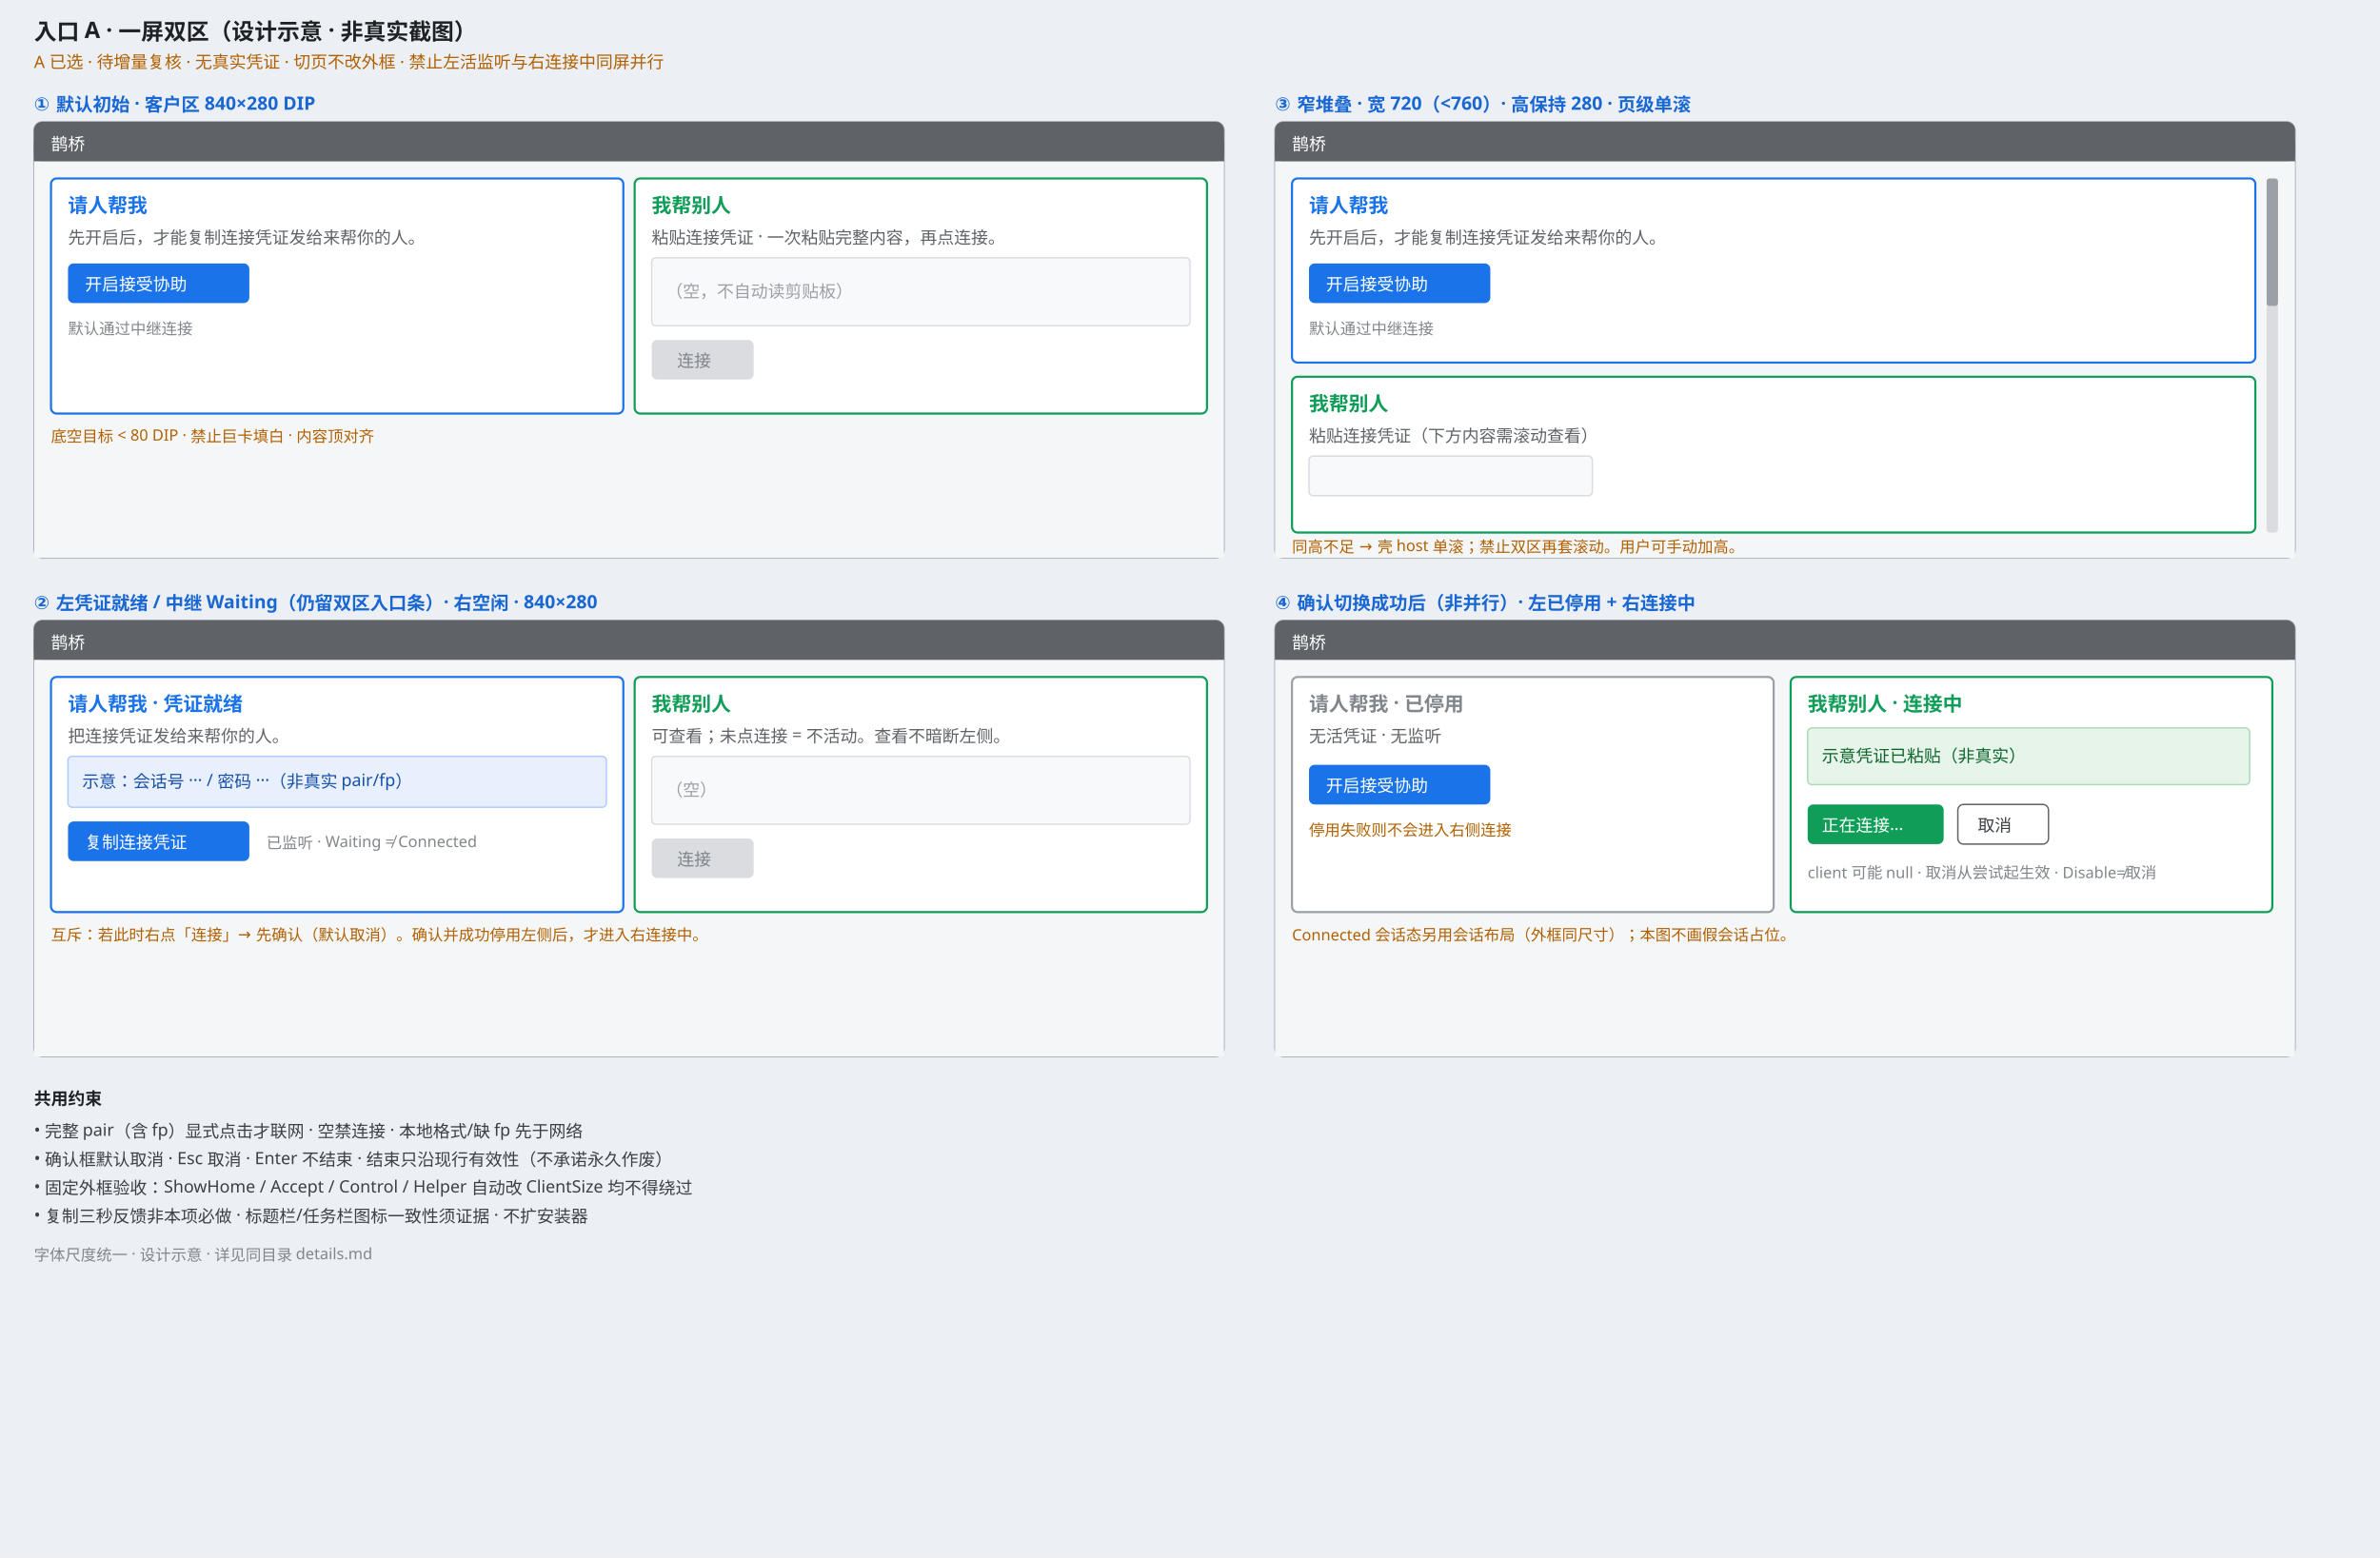
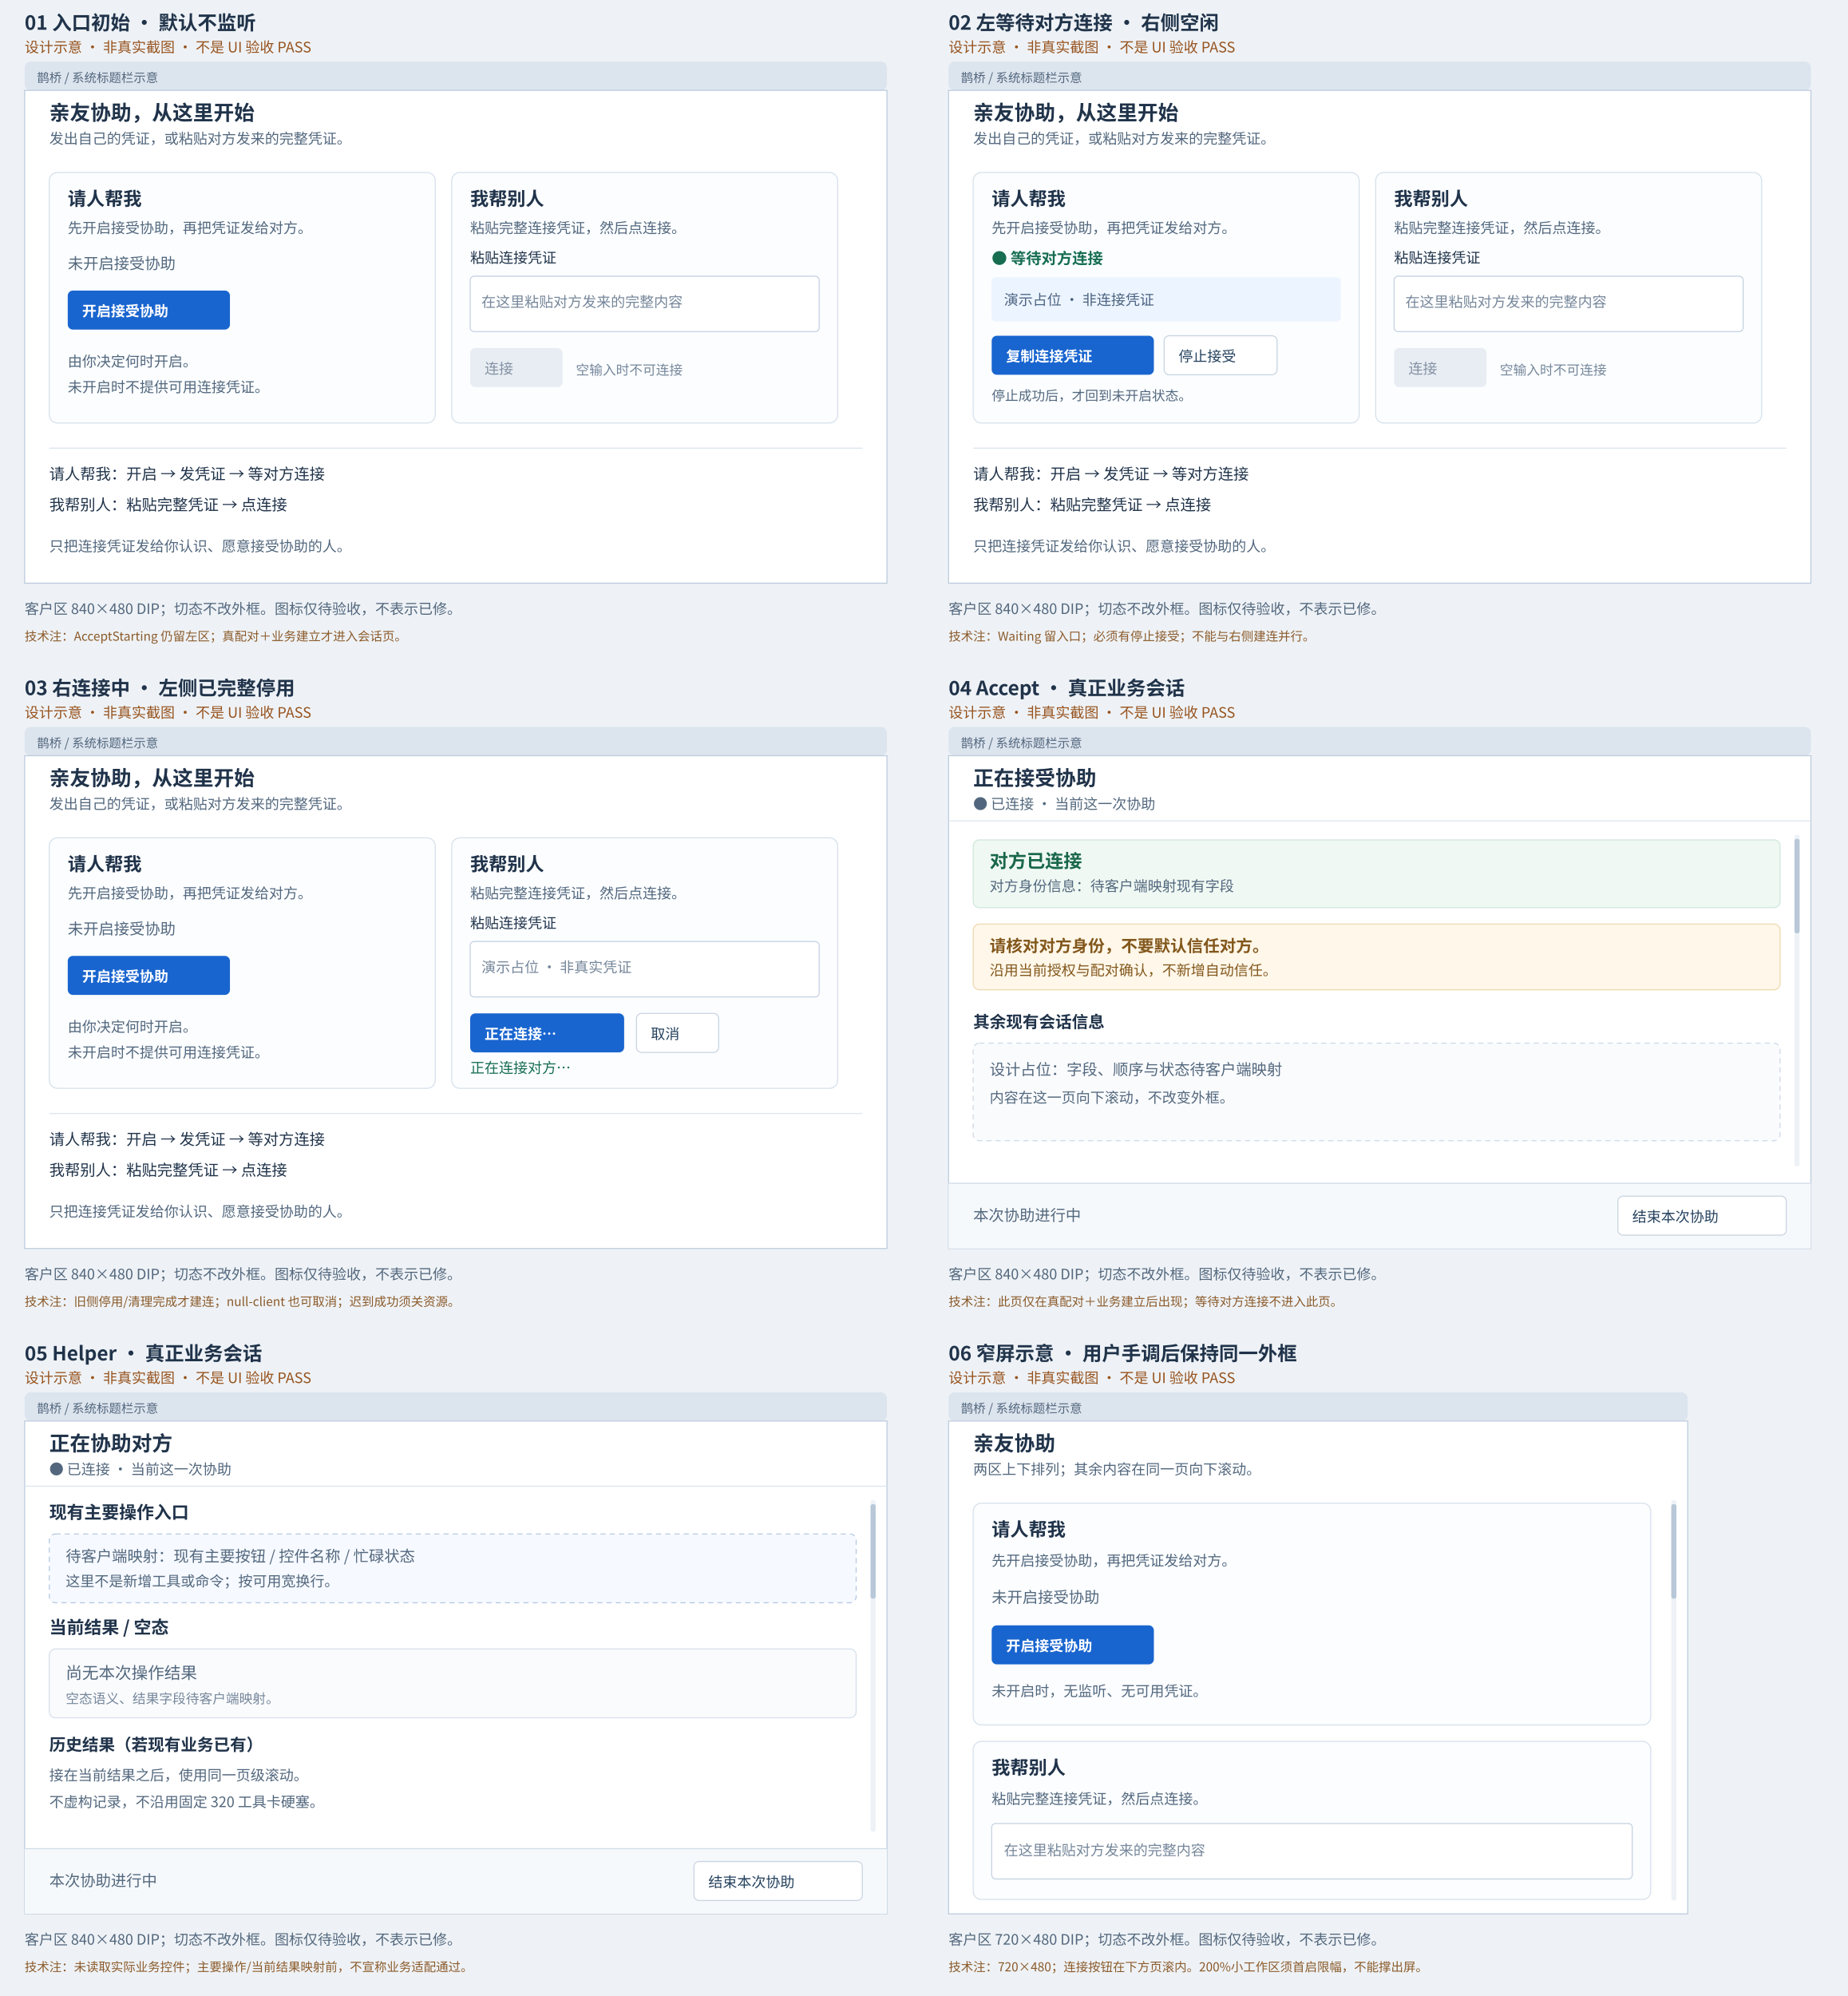
- <svg xmlns="http://www.w3.org/2000/svg" width="1680" height="1100" viewBox="0 0 1680 1100">
-   <rect width="100%" height="100%" fill="#ECEFF3" />
-   <text x="24" y="28" font-size="16" font-weight="700" fill="#202124" font-family="Segoe UI, Microsoft YaHei, sans-serif">入口 A · 一屏双区（设计示意 · 非真实截图）</text>
-   <text x="24" y="48" font-size="12" fill="#B06000" font-family="Segoe UI, Microsoft YaHei, sans-serif">A 已选 · 待增量复核 · 无真实凭证 · 切页不改外框 · 禁止左活监听与右连接中同屏并行</text>
-   <text x="24" y="78" font-size="13" font-weight="700" fill="#1967D2" font-family="Segoe UI, Microsoft YaHei, sans-serif">① 默认初始 · 客户区 840×280 DIP</text>
-   <rect x="24" y="86" width="840" height="308" rx="6" fill="#D3D7DE" stroke="#9AA0A6" />
-   <rect x="24" y="86" width="840" height="28" rx="6" fill="#5F6368" />
-   <rect x="24" y="100" width="840" height="14" fill="#5F6368" />
-   <text x="36" y="106" font-size="12" fill="#fff" font-family="Segoe UI, Microsoft YaHei, sans-serif">鹊桥</text>
-   <rect x="24" y="114" width="840" height="280" fill="#F5F6F8" />
-   <rect x="36" y="126" width="404" height="166" rx="4" fill="#fff" stroke="#1A73E8" stroke-width="1.5" />
-   <text x="48" y="150" font-size="14" font-weight="700" fill="#1A73E8" font-family="Segoe UI, Microsoft YaHei, sans-serif">请人帮我</text>
-   <text x="48" y="172" font-size="12" fill="#5F6368" font-family="Segoe UI, Microsoft YaHei, sans-serif">先开启后，才能复制连接凭证发给来帮你的人。</text>
-   <rect x="48" y="186" width="128" height="28" rx="4" fill="#1A73E8" />
-   <text x="60" y="205" font-size="12" fill="#fff" font-family="Segoe UI, Microsoft YaHei, sans-serif">开启接受协助</text>
-   <text x="48" y="236" font-size="11" fill="#80868B" font-family="Segoe UI, Microsoft YaHei, sans-serif">默认通过中继连接</text>
-   <rect x="448" y="126" width="404" height="166" rx="4" fill="#fff" stroke="#0F9D58" stroke-width="1.5" />
-   <text x="460" y="150" font-size="14" font-weight="700" fill="#0F9D58" font-family="Segoe UI, Microsoft YaHei, sans-serif">我帮别人</text>
-   <text x="460" y="172" font-size="12" fill="#5F6368" font-family="Segoe UI, Microsoft YaHei, sans-serif">粘贴连接凭证 · 一次粘贴完整内容，再点连接。</text>
-   <rect x="460" y="182" width="380" height="48" rx="3" fill="#F8F9FA" stroke="#DADCE0" />
-   <text x="470" y="210" font-size="12" fill="#9AA0A6" font-family="Segoe UI, Microsoft YaHei, sans-serif">（空，不自动读剪贴板）</text>
-   <rect x="460" y="240" width="72" height="28" rx="4" fill="#DADCE0" />
-   <text x="478" y="259" font-size="12" fill="#80868B" font-family="Segoe UI, Microsoft YaHei, sans-serif">连接</text>
-   <text x="36" y="312" font-size="11" fill="#B06000" font-family="Segoe UI, Microsoft YaHei, sans-serif">底空目标 &lt; 80 DIP · 禁止巨卡填白 · 内容顶对齐</text>
-   <text x="24" y="430" font-size="13" font-weight="700" fill="#1967D2" font-family="Segoe UI, Microsoft YaHei, sans-serif">② 左凭证就绪 / 中继 Waiting（仍留双区入口条）· 右空闲 · 840×280</text>
-   <rect x="24" y="438" width="840" height="308" rx="6" fill="#D3D7DE" stroke="#9AA0A6" />
-   <rect x="24" y="438" width="840" height="28" rx="6" fill="#5F6368" />
-   <rect x="24" y="452" width="840" height="14" fill="#5F6368" />
-   <text x="36" y="458" font-size="12" fill="#fff" font-family="Segoe UI, Microsoft YaHei, sans-serif">鹊桥</text>
-   <rect x="24" y="466" width="840" height="280" fill="#F5F6F8" />
-   <rect x="36" y="478" width="404" height="166" rx="4" fill="#fff" stroke="#1A73E8" stroke-width="1.5" />
-   <text x="48" y="502" font-size="14" font-weight="700" fill="#1A73E8" font-family="Segoe UI, Microsoft YaHei, sans-serif">请人帮我 · 凭证就绪</text>
-   <text x="48" y="524" font-size="12" fill="#5F6368" font-family="Segoe UI, Microsoft YaHei, sans-serif">把连接凭证发给来帮你的人。</text>
-   <rect x="48" y="534" width="380" height="36" rx="3" fill="#E8F0FE" stroke="#AECBFA" />
-   <text x="58" y="556" font-size="12" fill="#174EA6" font-family="Segoe UI, Microsoft YaHei, sans-serif">示意：会话号 ··· / 密码 ···（非真实 pair/fp）</text>
-   <rect x="48" y="580" width="128" height="28" rx="4" fill="#1A73E8" />
-   <text x="60" y="599" font-size="12" fill="#fff" font-family="Segoe UI, Microsoft YaHei, sans-serif">复制连接凭证</text>
-   <text x="188" y="599" font-size="11" fill="#80868B" font-family="Segoe UI, Microsoft YaHei, sans-serif">已监听 · Waiting ≠ Connected</text>
-   <rect x="448" y="478" width="404" height="166" rx="4" fill="#fff" stroke="#0F9D58" stroke-width="1.5" />
-   <text x="460" y="502" font-size="14" font-weight="700" fill="#0F9D58" font-family="Segoe UI, Microsoft YaHei, sans-serif">我帮别人</text>
-   <text x="460" y="524" font-size="12" fill="#5F6368" font-family="Segoe UI, Microsoft YaHei, sans-serif">可查看；未点连接 = 不活动。查看不暗断左侧。</text>
-   <rect x="460" y="534" width="380" height="48" rx="3" fill="#F8F9FA" stroke="#DADCE0" />
-   <text x="470" y="562" font-size="12" fill="#9AA0A6" font-family="Segoe UI, Microsoft YaHei, sans-serif">（空）</text>
-   <rect x="460" y="592" width="72" height="28" rx="4" fill="#DADCE0" />
-   <text x="478" y="611" font-size="12" fill="#80868B" font-family="Segoe UI, Microsoft YaHei, sans-serif">连接</text>
-   <text x="36" y="664" font-size="11" fill="#B06000" font-family="Segoe UI, Microsoft YaHei, sans-serif">互斥：若此时右点「连接」→ 先确认（默认取消）。确认并成功停用左侧后，才进入右连接中。</text>
-   <text x="900" y="78" font-size="13" font-weight="700" fill="#1967D2" font-family="Segoe UI, Microsoft YaHei, sans-serif">③ 窄堆叠 · 宽 720（&lt;760）· 高保持 280 · 页级单滚</text>
-   <rect x="900" y="86" width="720" height="308" rx="6" fill="#D3D7DE" stroke="#9AA0A6" />
-   <rect x="900" y="86" width="720" height="28" rx="6" fill="#5F6368" />
-   <rect x="900" y="100" width="720" height="14" fill="#5F6368" />
-   <text x="912" y="106" font-size="12" fill="#fff" font-family="Segoe UI, Microsoft YaHei, sans-serif">鹊桥</text>
-   <rect x="900" y="114" width="720" height="280" fill="#F5F6F8" />
-   <rect x="912" y="126" width="680" height="130" rx="4" fill="#fff" stroke="#1A73E8" stroke-width="1.5" />
-   <text x="924" y="150" font-size="14" font-weight="700" fill="#1A73E8" font-family="Segoe UI, Microsoft YaHei, sans-serif">请人帮我</text>
-   <text x="924" y="172" font-size="12" fill="#5F6368" font-family="Segoe UI, Microsoft YaHei, sans-serif">先开启后，才能复制连接凭证发给来帮你的人。</text>
-   <rect x="924" y="186" width="128" height="28" rx="4" fill="#1A73E8" />
-   <text x="936" y="205" font-size="12" fill="#fff" font-family="Segoe UI, Microsoft YaHei, sans-serif">开启接受协助</text>
-   <text x="924" y="236" font-size="11" fill="#80868B" font-family="Segoe UI, Microsoft YaHei, sans-serif">默认通过中继连接</text>
-   <rect x="912" y="266" width="680" height="110" rx="4" fill="#fff" stroke="#0F9D58" stroke-width="1.5" />
-   <text x="924" y="290" font-size="14" font-weight="700" fill="#0F9D58" font-family="Segoe UI, Microsoft YaHei, sans-serif">我帮别人</text>
-   <text x="924" y="312" font-size="12" fill="#5F6368" font-family="Segoe UI, Microsoft YaHei, sans-serif">粘贴连接凭证（下方内容需滚动查看）</text>
-   <rect x="924" y="322" width="200" height="28" rx="3" fill="#F8F9FA" stroke="#DADCE0" />
-   <rect x="1600" y="126" width="8" height="250" rx="2" fill="#DADCE0" />
-   <rect x="1600" y="126" width="8" height="90" rx="2" fill="#9AA0A6" />
-   <text x="912" y="390" font-size="11" fill="#B06000" font-family="Segoe UI, Microsoft YaHei, sans-serif">同高不足 → 壳 host 单滚；禁止双区再套滚动。用户可手动加高。</text>
-   <text x="900" y="430" font-size="13" font-weight="700" fill="#1967D2" font-family="Segoe UI, Microsoft YaHei, sans-serif">④ 确认切换成功后（非并行）· 左已停用 + 右连接中</text>
-   <rect x="900" y="438" width="720" height="308" rx="6" fill="#D3D7DE" stroke="#9AA0A6" />
-   <rect x="900" y="438" width="720" height="28" rx="6" fill="#5F6368" />
-   <rect x="900" y="452" width="720" height="14" fill="#5F6368" />
-   <text x="912" y="458" font-size="12" fill="#fff" font-family="Segoe UI, Microsoft YaHei, sans-serif">鹊桥</text>
-   <rect x="900" y="466" width="720" height="280" fill="#F5F6F8" />
-   <rect x="912" y="478" width="340" height="166" rx="4" fill="#fff" stroke="#9AA0A6" stroke-width="1.5" />
-   <text x="924" y="502" font-size="14" font-weight="700" fill="#80868B" font-family="Segoe UI, Microsoft YaHei, sans-serif">请人帮我 · 已停用</text>
-   <text x="924" y="524" font-size="12" fill="#5F6368" font-family="Segoe UI, Microsoft YaHei, sans-serif">无活凭证 · 无监听</text>
-   <rect x="924" y="540" width="128" height="28" rx="4" fill="#1A73E8" />
-   <text x="936" y="559" font-size="12" fill="#fff" font-family="Segoe UI, Microsoft YaHei, sans-serif">开启接受协助</text>
-   <text x="924" y="590" font-size="11" fill="#B06000" font-family="Segoe UI, Microsoft YaHei, sans-serif">停用失败则不会进入右侧连接</text>
-   <rect x="1264" y="478" width="340" height="166" rx="4" fill="#fff" stroke="#0F9D58" stroke-width="1.5" />
-   <text x="1276" y="502" font-size="14" font-weight="700" fill="#0F9D58" font-family="Segoe UI, Microsoft YaHei, sans-serif">我帮别人 · 连接中</text>
-   <rect x="1276" y="514" width="312" height="40" rx="3" fill="#E6F4EA" stroke="#A8DAB5" />
-   <text x="1286" y="538" font-size="12" fill="#0D652D" font-family="Segoe UI, Microsoft YaHei, sans-serif">示意凭证已粘贴（非真实）</text>
-   <rect x="1276" y="568" width="96" height="28" rx="4" fill="#0F9D58" />
-   <text x="1286" y="587" font-size="12" fill="#fff" font-family="Segoe UI, Microsoft YaHei, sans-serif">正在连接…</text>
-   <rect x="1382" y="568" width="64" height="28" rx="4" fill="#fff" stroke="#5F6368" />
-   <text x="1396" y="587" font-size="12" fill="#3C4043" font-family="Segoe UI, Microsoft YaHei, sans-serif">取消</text>
-   <text x="1276" y="620" font-size="11" fill="#80868B" font-family="Segoe UI, Microsoft YaHei, sans-serif">client 可能 null · 取消从尝试起生效 · Disable≠取消</text>
-   <text x="912" y="664" font-size="11" fill="#B06000" font-family="Segoe UI, Microsoft YaHei, sans-serif">Connected 会话态另用会话布局（外框同尺寸）；本图不画假会话占位。</text>
-   <text x="24" y="780" font-size="12" font-weight="700" fill="#202124" font-family="Segoe UI, Microsoft YaHei, sans-serif">共用约束</text>
-   <text x="24" y="802" font-size="12" fill="#3C4043" font-family="Segoe UI, Microsoft YaHei, sans-serif">• 完整 pair（含 fp）显式点击才联网 · 空禁连接 · 本地格式/缺 fp 先于网络</text>
-   <text x="24" y="822" font-size="12" fill="#3C4043" font-family="Segoe UI, Microsoft YaHei, sans-serif">• 确认框默认取消 · Esc 取消 · Enter 不结束 · 结束只沿现行有效性（不承诺永久作废）</text>
-   <text x="24" y="842" font-size="12" fill="#3C4043" font-family="Segoe UI, Microsoft YaHei, sans-serif">• 固定外框验收：ShowHome / Accept / Control / Helper 自动改 ClientSize 均不得绕过</text>
-   <text x="24" y="862" font-size="12" fill="#3C4043" font-family="Segoe UI, Microsoft YaHei, sans-serif">• 复制三秒反馈非本项必做 · 标题栏/任务栏图标一致性须证据 · 不扩安装器</text>
-   <text x="24" y="890" font-size="11" fill="#80868B" font-family="Segoe UI, Microsoft YaHei, sans-serif">字体尺度统一 · 设计示意 · 详见同目录 details.md</text>
+ <svg xmlns="http://www.w3.org/2000/svg" width="1800" height="1944" viewBox="0 0 1800 1944">
+   <rect width="1800" height="1944" fill="#eef2f6" />
+   <g transform="translate(0,0)">
+     <rect x="0" y="0" width="888" height="640" rx="0" fill="#eef2f6" />
+     <text x="24" y="29" font-family="Noto Sans CJK SC, sans-serif" font-size="19" fill="#20334a" font-weight="700">01 入口初始 · 默认不监听</text>
+     <text x="24" y="51" font-family="Noto Sans CJK SC, sans-serif" font-size="14" fill="#97531e">设计示意 · 非真实截图 · 不是 UI 验收 PASS</text>
+     <rect x="24" y="60" width="840" height="28" rx="6" fill="#dce4ee" />
+     <text x="36" y="80" font-family="Noto Sans CJK SC, sans-serif" font-size="12" fill="#53677d">鹊桥  /  系统标题栏示意</text>
+     <rect x="24" y="88" width="840" height="480" rx="0" fill="#ffffff" stroke="#bccbdc" stroke-width="1" />
+     <text x="24" y="598" font-family="Noto Sans CJK SC, sans-serif" font-size="14" fill="#53677d">客户区 840×480 DIP；切态不改外框。图标仅待验收，不表示已修。</text>
+     <text x="48" y="117" font-family="Noto Sans CJK SC, sans-serif" font-size="20" fill="#20334a" font-weight="700">亲友协助，从这里开始</text>
+     <text x="48" y="140" font-family="Noto Sans CJK SC, sans-serif" font-size="14" fill="#52677d">发出自己的凭证，或粘贴对方发来的完整凭证。</text>
+     <rect x="48" y="168" width="376" height="244" rx="8" fill="#fbfdff" stroke="#d6e0eb" stroke-width="1" />
+     <text x="66" y="200" font-family="Noto Sans CJK SC, sans-serif" font-size="18" fill="#20334a" font-weight="700">请人帮我</text>
+     <text x="66" y="227" font-family="Noto Sans CJK SC, sans-serif" font-size="14" fill="#52677d">先开启接受协助，再把凭证发给对方。</text>
+     <rect x="440" y="168" width="376" height="244" rx="8" fill="#fbfdff" stroke="#d6e0eb" stroke-width="1" />
+     <text x="458" y="200" font-family="Noto Sans CJK SC, sans-serif" font-size="18" fill="#20334a" font-weight="700">我帮别人</text>
+     <text x="458" y="227" font-family="Noto Sans CJK SC, sans-serif" font-size="14" fill="#52677d">粘贴完整连接凭证，然后点连接。</text>
+     <text x="66" y="262" font-family="Noto Sans CJK SC, sans-serif" font-size="15" fill="#52677d">未开启接受协助</text>
+     <rect x="66" y="283" width="158" height="38" rx="5" fill="#1965cf" />
+     <text x="80" y="308" font-family="Noto Sans CJK SC, sans-serif" font-size="14" fill="#ffffff" font-weight="700">开启接受协助</text>
+     <text x="66" y="357" font-family="Noto Sans CJK SC, sans-serif" font-size="14" fill="#52677d">由你决定何时开启。</text>
+     <text x="66" y="382" font-family="Noto Sans CJK SC, sans-serif" font-size="14" fill="#52677d">未开启时不提供可用连接凭证。</text>
+     <text x="458" y="256" font-family="Noto Sans CJK SC, sans-serif" font-size="14" fill="#20334a">粘贴连接凭证</text>
+     <rect x="458" y="269" width="340" height="54" rx="4" fill="#ffffff" stroke="#c5d2e1" stroke-width="1" />
+     <text x="469" y="299" font-family="Noto Sans CJK SC, sans-serif" font-size="14" fill="#75869a">在这里粘贴对方发来的完整内容</text>
+     <rect x="458" y="339" width="90" height="38" rx="5" fill="#e8edf3" />
+     <text x="472" y="364" font-family="Noto Sans CJK SC, sans-serif" font-size="14" fill="#8391a3">连接</text>
+     <text x="561" y="365" font-family="Noto Sans CJK SC, sans-serif" font-size="13" fill="#75869a">空输入时不可连接</text>
+     <rect x="48" y="436" width="792" height="1" rx="0" fill="#dce5ef" />
+     <text x="48" y="467" font-family="Noto Sans CJK SC, sans-serif" font-size="15" fill="#20334a">请人帮我：开启 → 发凭证 → 等对方连接</text>
+     <text x="48" y="497" font-family="Noto Sans CJK SC, sans-serif" font-size="15" fill="#20334a">我帮别人：粘贴完整凭证 → 点连接</text>
+     <text x="48" y="537" font-family="Noto Sans CJK SC, sans-serif" font-size="14" fill="#52677d">只把连接凭证发给你认识、愿意接受协助的人。</text>
+     <text x="24" y="624" font-family="Noto Sans CJK SC, sans-serif" font-size="12" fill="#8b5a2a">技术注：AcceptStarting 仍留左区；真配对＋业务建立才进入会话页。</text>
+   </g>
+   <g transform="translate(900,0)">
+     <rect x="0" y="0" width="888" height="640" rx="0" fill="#eef2f6" />
+     <text x="24" y="29" font-family="Noto Sans CJK SC, sans-serif" font-size="19" fill="#20334a" font-weight="700">02 左等待对方连接 · 右侧空闲</text>
+     <text x="24" y="51" font-family="Noto Sans CJK SC, sans-serif" font-size="14" fill="#97531e">设计示意 · 非真实截图 · 不是 UI 验收 PASS</text>
+     <rect x="24" y="60" width="840" height="28" rx="6" fill="#dce4ee" />
+     <text x="36" y="80" font-family="Noto Sans CJK SC, sans-serif" font-size="12" fill="#53677d">鹊桥  /  系统标题栏示意</text>
+     <rect x="24" y="88" width="840" height="480" rx="0" fill="#ffffff" stroke="#bccbdc" stroke-width="1" />
+     <text x="24" y="598" font-family="Noto Sans CJK SC, sans-serif" font-size="14" fill="#53677d">客户区 840×480 DIP；切态不改外框。图标仅待验收，不表示已修。</text>
+     <text x="48" y="117" font-family="Noto Sans CJK SC, sans-serif" font-size="20" fill="#20334a" font-weight="700">亲友协助，从这里开始</text>
+     <text x="48" y="140" font-family="Noto Sans CJK SC, sans-serif" font-size="14" fill="#52677d">发出自己的凭证，或粘贴对方发来的完整凭证。</text>
+     <rect x="48" y="168" width="376" height="244" rx="8" fill="#fbfdff" stroke="#d6e0eb" stroke-width="1" />
+     <text x="66" y="200" font-family="Noto Sans CJK SC, sans-serif" font-size="18" fill="#20334a" font-weight="700">请人帮我</text>
+     <text x="66" y="227" font-family="Noto Sans CJK SC, sans-serif" font-size="14" fill="#52677d">先开启接受协助，再把凭证发给对方。</text>
+     <rect x="440" y="168" width="376" height="244" rx="8" fill="#fbfdff" stroke="#d6e0eb" stroke-width="1" />
+     <text x="458" y="200" font-family="Noto Sans CJK SC, sans-serif" font-size="18" fill="#20334a" font-weight="700">我帮别人</text>
+     <text x="458" y="227" font-family="Noto Sans CJK SC, sans-serif" font-size="14" fill="#52677d">粘贴完整连接凭证，然后点连接。</text>
+     <text x="66" y="257" font-family="Noto Sans CJK SC, sans-serif" font-size="15" fill="#166d50" font-weight="700">● 等待对方连接</text>
+     <rect x="66" y="270" width="340" height="43" rx="4" fill="#ecf4ff" />
+     <text x="78" y="297" font-family="Noto Sans CJK SC, sans-serif" font-size="14" fill="#4c6380">演示占位 · 非连接凭证</text>
+     <rect x="66" y="327" width="158" height="38" rx="5" fill="#1965cf" />
+     <text x="80" y="352" font-family="Noto Sans CJK SC, sans-serif" font-size="14" fill="#ffffff" font-weight="700">复制连接凭证</text>
+     <rect x="234" y="327" width="110" height="38" rx="5" fill="#ffffff" stroke="#c9d4e1" stroke-width="1" />
+     <text x="248" y="352" font-family="Noto Sans CJK SC, sans-serif" font-size="14" fill="#25415e">停止接受</text>
+     <text x="66" y="390" font-family="Noto Sans CJK SC, sans-serif" font-size="13" fill="#52677d">停止成功后，才回到未开启状态。</text>
+     <text x="458" y="256" font-family="Noto Sans CJK SC, sans-serif" font-size="14" fill="#20334a">粘贴连接凭证</text>
+     <rect x="458" y="269" width="340" height="54" rx="4" fill="#ffffff" stroke="#c5d2e1" stroke-width="1" />
+     <text x="469" y="299" font-family="Noto Sans CJK SC, sans-serif" font-size="14" fill="#75869a">在这里粘贴对方发来的完整内容</text>
+     <rect x="458" y="339" width="90" height="38" rx="5" fill="#e8edf3" />
+     <text x="472" y="364" font-family="Noto Sans CJK SC, sans-serif" font-size="14" fill="#8391a3">连接</text>
+     <text x="561" y="365" font-family="Noto Sans CJK SC, sans-serif" font-size="13" fill="#75869a">空输入时不可连接</text>
+     <rect x="48" y="436" width="792" height="1" rx="0" fill="#dce5ef" />
+     <text x="48" y="467" font-family="Noto Sans CJK SC, sans-serif" font-size="15" fill="#20334a">请人帮我：开启 → 发凭证 → 等对方连接</text>
+     <text x="48" y="497" font-family="Noto Sans CJK SC, sans-serif" font-size="15" fill="#20334a">我帮别人：粘贴完整凭证 → 点连接</text>
+     <text x="48" y="537" font-family="Noto Sans CJK SC, sans-serif" font-size="14" fill="#52677d">只把连接凭证发给你认识、愿意接受协助的人。</text>
+     <text x="24" y="624" font-family="Noto Sans CJK SC, sans-serif" font-size="12" fill="#8b5a2a">技术注：Waiting 留入口；必须有停止接受；不能与右侧建连并行。</text>
+   </g>
+   <g transform="translate(0,648)">
+     <rect x="0" y="0" width="888" height="640" rx="0" fill="#eef2f6" />
+     <text x="24" y="29" font-family="Noto Sans CJK SC, sans-serif" font-size="19" fill="#20334a" font-weight="700">03 右连接中 · 左侧已完整停用</text>
+     <text x="24" y="51" font-family="Noto Sans CJK SC, sans-serif" font-size="14" fill="#97531e">设计示意 · 非真实截图 · 不是 UI 验收 PASS</text>
+     <rect x="24" y="60" width="840" height="28" rx="6" fill="#dce4ee" />
+     <text x="36" y="80" font-family="Noto Sans CJK SC, sans-serif" font-size="12" fill="#53677d">鹊桥  /  系统标题栏示意</text>
+     <rect x="24" y="88" width="840" height="480" rx="0" fill="#ffffff" stroke="#bccbdc" stroke-width="1" />
+     <text x="24" y="598" font-family="Noto Sans CJK SC, sans-serif" font-size="14" fill="#53677d">客户区 840×480 DIP；切态不改外框。图标仅待验收，不表示已修。</text>
+     <text x="48" y="117" font-family="Noto Sans CJK SC, sans-serif" font-size="20" fill="#20334a" font-weight="700">亲友协助，从这里开始</text>
+     <text x="48" y="140" font-family="Noto Sans CJK SC, sans-serif" font-size="14" fill="#52677d">发出自己的凭证，或粘贴对方发来的完整凭证。</text>
+     <rect x="48" y="168" width="376" height="244" rx="8" fill="#fbfdff" stroke="#d6e0eb" stroke-width="1" />
+     <text x="66" y="200" font-family="Noto Sans CJK SC, sans-serif" font-size="18" fill="#20334a" font-weight="700">请人帮我</text>
+     <text x="66" y="227" font-family="Noto Sans CJK SC, sans-serif" font-size="14" fill="#52677d">先开启接受协助，再把凭证发给对方。</text>
+     <rect x="440" y="168" width="376" height="244" rx="8" fill="#fbfdff" stroke="#d6e0eb" stroke-width="1" />
+     <text x="458" y="200" font-family="Noto Sans CJK SC, sans-serif" font-size="18" fill="#20334a" font-weight="700">我帮别人</text>
+     <text x="458" y="227" font-family="Noto Sans CJK SC, sans-serif" font-size="14" fill="#52677d">粘贴完整连接凭证，然后点连接。</text>
+     <text x="66" y="262" font-family="Noto Sans CJK SC, sans-serif" font-size="15" fill="#52677d">未开启接受协助</text>
+     <rect x="66" y="283" width="158" height="38" rx="5" fill="#1965cf" />
+     <text x="80" y="308" font-family="Noto Sans CJK SC, sans-serif" font-size="14" fill="#ffffff" font-weight="700">开启接受协助</text>
+     <text x="66" y="357" font-family="Noto Sans CJK SC, sans-serif" font-size="14" fill="#52677d">由你决定何时开启。</text>
+     <text x="66" y="382" font-family="Noto Sans CJK SC, sans-serif" font-size="14" fill="#52677d">未开启时不提供可用连接凭证。</text>
+     <text x="458" y="256" font-family="Noto Sans CJK SC, sans-serif" font-size="14" fill="#20334a">粘贴连接凭证</text>
+     <rect x="458" y="269" width="340" height="54" rx="4" fill="#ffffff" stroke="#c5d2e1" stroke-width="1" />
+     <text x="469" y="299" font-family="Noto Sans CJK SC, sans-serif" font-size="14" fill="#75869a">演示占位 · 非真实凭证</text>
+     <rect x="458" y="339" width="150" height="38" rx="5" fill="#1965cf" />
+     <text x="472" y="364" font-family="Noto Sans CJK SC, sans-serif" font-size="14" fill="#ffffff" font-weight="700">正在连接…</text>
+     <rect x="620" y="339" width="80" height="38" rx="5" fill="#ffffff" stroke="#c9d4e1" stroke-width="1" />
+     <text x="634" y="364" font-family="Noto Sans CJK SC, sans-serif" font-size="14" fill="#25415e">取消</text>
+     <text x="458" y="397" font-family="Noto Sans CJK SC, sans-serif" font-size="14" fill="#166d50">正在连接对方…</text>
+     <rect x="48" y="436" width="792" height="1" rx="0" fill="#dce5ef" />
+     <text x="48" y="467" font-family="Noto Sans CJK SC, sans-serif" font-size="15" fill="#20334a">请人帮我：开启 → 发凭证 → 等对方连接</text>
+     <text x="48" y="497" font-family="Noto Sans CJK SC, sans-serif" font-size="15" fill="#20334a">我帮别人：粘贴完整凭证 → 点连接</text>
+     <text x="48" y="537" font-family="Noto Sans CJK SC, sans-serif" font-size="14" fill="#52677d">只把连接凭证发给你认识、愿意接受协助的人。</text>
+     <text x="24" y="624" font-family="Noto Sans CJK SC, sans-serif" font-size="12" fill="#8b5a2a">技术注：旧侧停用/清理完成才建连；null-client 也可取消；迟到成功须关资源。</text>
+   </g>
+   <g transform="translate(900,648)">
+     <rect x="0" y="0" width="888" height="640" rx="0" fill="#eef2f6" />
+     <text x="24" y="29" font-family="Noto Sans CJK SC, sans-serif" font-size="19" fill="#20334a" font-weight="700">04 Accept · 真正业务会话</text>
+     <text x="24" y="51" font-family="Noto Sans CJK SC, sans-serif" font-size="14" fill="#97531e">设计示意 · 非真实截图 · 不是 UI 验收 PASS</text>
+     <rect x="24" y="60" width="840" height="28" rx="6" fill="#dce4ee" />
+     <text x="36" y="80" font-family="Noto Sans CJK SC, sans-serif" font-size="12" fill="#53677d">鹊桥  /  系统标题栏示意</text>
+     <rect x="24" y="88" width="840" height="480" rx="0" fill="#ffffff" stroke="#bccbdc" stroke-width="1" />
+     <text x="24" y="598" font-family="Noto Sans CJK SC, sans-serif" font-size="14" fill="#53677d">客户区 840×480 DIP；切态不改外框。图标仅待验收，不表示已修。</text>
+     <text x="48" y="117" font-family="Noto Sans CJK SC, sans-serif" font-size="20" fill="#20334a" font-weight="700">正在接受协助</text>
+     <text x="48" y="140" font-family="Noto Sans CJK SC, sans-serif" font-size="14" fill="#52677d">● 已连接 · 当前这一次协助</text>
+     <rect x="24" y="151" width="840" height="1" rx="0" fill="#dce5ef" />
+     <rect x="848" y="165" width="5" height="323" rx="2" fill="#eef2f6" />
+     <rect x="848" y="169" width="5" height="92" rx="2" fill="#b9c8d8" />
+     <rect x="48" y="170" width="786" height="66" rx="6" fill="#eff8f3" stroke="#cfe7d9" stroke-width="1" />
+     <text x="64" y="197" font-family="Noto Sans CJK SC, sans-serif" font-size="18" fill="#19674a" font-weight="700">对方已连接</text>
+     <text x="64" y="220" font-family="Noto Sans CJK SC, sans-serif" font-size="14" fill="#52677d">对方身份信息：待客户端映射现有字段</text>
+     <rect x="48" y="252" width="786" height="64" rx="6" fill="#fff7e9" stroke="#eed8b0" stroke-width="1" />
+     <text x="64" y="279" font-family="Noto Sans CJK SC, sans-serif" font-size="16" fill="#82571c" font-weight="700">请核对对方身份，不要默认信任对方。</text>
+     <text x="64" y="302" font-family="Noto Sans CJK SC, sans-serif" font-size="14" fill="#82571c">沿用当前授权与配对确认，不新增自动信任。</text>
+     <text x="48" y="353" font-family="Noto Sans CJK SC, sans-serif" font-size="16" fill="#20334a" font-weight="700">其余现有会话信息</text>
+     <rect x="48" y="368" width="786" height="95" rx="6" fill="#fafbfd" stroke="#cdd8e5" stroke-width="1" stroke-dasharray="5 4" />
+     <text x="64" y="399" font-family="Noto Sans CJK SC, sans-serif" font-size="15" fill="#52677d">设计占位：字段、顺序与状态待客户端映射</text>
+     <text x="64" y="426" font-family="Noto Sans CJK SC, sans-serif" font-size="14" fill="#52677d">内容在这一页向下滚动，不改变外框。</text>
+     <rect x="24" y="504" width="840" height="64" rx="0" fill="#f6f9fc" />
+     <rect x="24" y="504" width="840" height="1" rx="0" fill="#d1dce9" />
+     <text x="48" y="541" font-family="Noto Sans CJK SC, sans-serif" font-size="15" fill="#52677d">本次协助进行中</text>
+     <rect x="676" y="517" width="164" height="38" rx="5" fill="#ffffff" stroke="#c9d4e1" stroke-width="1" />
+     <text x="690" y="542" font-family="Noto Sans CJK SC, sans-serif" font-size="14" fill="#25415e">结束本次协助</text>
+     <text x="24" y="624" font-family="Noto Sans CJK SC, sans-serif" font-size="12" fill="#8b5a2a">技术注：此页仅在真配对＋业务建立后出现；等待对方连接不进入此页。</text>
+   </g>
+   <g transform="translate(0,1296)">
+     <rect x="0" y="0" width="888" height="640" rx="0" fill="#eef2f6" />
+     <text x="24" y="29" font-family="Noto Sans CJK SC, sans-serif" font-size="19" fill="#20334a" font-weight="700">05 Helper · 真正业务会话</text>
+     <text x="24" y="51" font-family="Noto Sans CJK SC, sans-serif" font-size="14" fill="#97531e">设计示意 · 非真实截图 · 不是 UI 验收 PASS</text>
+     <rect x="24" y="60" width="840" height="28" rx="6" fill="#dce4ee" />
+     <text x="36" y="80" font-family="Noto Sans CJK SC, sans-serif" font-size="12" fill="#53677d">鹊桥  /  系统标题栏示意</text>
+     <rect x="24" y="88" width="840" height="480" rx="0" fill="#ffffff" stroke="#bccbdc" stroke-width="1" />
+     <text x="24" y="598" font-family="Noto Sans CJK SC, sans-serif" font-size="14" fill="#53677d">客户区 840×480 DIP；切态不改外框。图标仅待验收，不表示已修。</text>
+     <text x="48" y="117" font-family="Noto Sans CJK SC, sans-serif" font-size="20" fill="#20334a" font-weight="700">正在协助对方</text>
+     <text x="48" y="140" font-family="Noto Sans CJK SC, sans-serif" font-size="14" fill="#52677d">● 已连接 · 当前这一次协助</text>
+     <rect x="24" y="151" width="840" height="1" rx="0" fill="#dce5ef" />
+     <rect x="848" y="165" width="5" height="323" rx="2" fill="#eef2f6" />
+     <rect x="848" y="169" width="5" height="92" rx="2" fill="#b9c8d8" />
+     <text x="48" y="183" font-family="Noto Sans CJK SC, sans-serif" font-size="17" fill="#20334a" font-weight="700">现有主要操作入口</text>
+     <rect x="48" y="198" width="786" height="67" rx="6" fill="#f6f9ff" stroke="#b6c9e2" stroke-width="1" stroke-dasharray="5 4" />
+     <text x="64" y="225" font-family="Noto Sans CJK SC, sans-serif" font-size="15" fill="#52677d">待客户端映射：现有主要按钮 / 控件名称 / 忙碌状态</text>
+     <text x="64" y="249" font-family="Noto Sans CJK SC, sans-serif" font-size="14" fill="#52677d">这里不是新增工具或命令；按可用宽换行。</text>
+     <text x="48" y="295" font-family="Noto Sans CJK SC, sans-serif" font-size="17" fill="#20334a" font-weight="700">当前结果 / 空态</text>
+     <rect x="48" y="310" width="786" height="67" rx="6" fill="#fafbfd" stroke="#d6e0eb" stroke-width="1" />
+     <text x="64" y="339" font-family="Noto Sans CJK SC, sans-serif" font-size="16" fill="#52677d">尚无本次操作结果</text>
+     <text x="64" y="363" font-family="Noto Sans CJK SC, sans-serif" font-size="13" fill="#75869a">空态语义、结果字段待客户端映射。</text>
+     <text x="48" y="409" font-family="Noto Sans CJK SC, sans-serif" font-size="16" fill="#20334a" font-weight="700">历史结果（若现有业务已有）</text>
+     <text x="48" y="438" font-family="Noto Sans CJK SC, sans-serif" font-size="14" fill="#52677d">接在当前结果之后，使用同一页级滚动。</text>
+     <text x="48" y="464" font-family="Noto Sans CJK SC, sans-serif" font-size="14" fill="#52677d">不虚构记录，不沿用固定 320 工具卡硬塞。</text>
+     <rect x="24" y="504" width="840" height="64" rx="0" fill="#f6f9fc" />
+     <rect x="24" y="504" width="840" height="1" rx="0" fill="#d1dce9" />
+     <text x="48" y="541" font-family="Noto Sans CJK SC, sans-serif" font-size="15" fill="#52677d">本次协助进行中</text>
+     <rect x="676" y="517" width="164" height="38" rx="5" fill="#ffffff" stroke="#c9d4e1" stroke-width="1" />
+     <text x="690" y="542" font-family="Noto Sans CJK SC, sans-serif" font-size="14" fill="#25415e">结束本次协助</text>
+     <text x="24" y="624" font-family="Noto Sans CJK SC, sans-serif" font-size="12" fill="#8b5a2a">技术注：未读取实际业务控件；主要操作/当前结果映射前，不宣称业务适配通过。</text>
+   </g>
+   <g transform="translate(900,1296)">
+     <rect x="0" y="0" width="888" height="640" rx="0" fill="#eef2f6" />
+     <text x="24" y="29" font-family="Noto Sans CJK SC, sans-serif" font-size="19" fill="#20334a" font-weight="700">06 窄屏示意 · 用户手调后保持同一外框</text>
+     <text x="24" y="51" font-family="Noto Sans CJK SC, sans-serif" font-size="14" fill="#97531e">设计示意 · 非真实截图 · 不是 UI 验收 PASS</text>
+     <rect x="24" y="60" width="720" height="28" rx="6" fill="#dce4ee" />
+     <text x="36" y="80" font-family="Noto Sans CJK SC, sans-serif" font-size="12" fill="#53677d">鹊桥  /  系统标题栏示意</text>
+     <rect x="24" y="88" width="720" height="480" rx="0" fill="#ffffff" stroke="#bccbdc" stroke-width="1" />
+     <text x="24" y="598" font-family="Noto Sans CJK SC, sans-serif" font-size="14" fill="#53677d">客户区 720×480 DIP；切态不改外框。图标仅待验收，不表示已修。</text>
+     <text x="48" y="117" font-family="Noto Sans CJK SC, sans-serif" font-size="20" fill="#20334a" font-weight="700">亲友协助</text>
+     <text x="48" y="140" font-family="Noto Sans CJK SC, sans-serif" font-size="14" fill="#52677d">两区上下排列；其余内容在同一页向下滚动。</text>
+     <rect x="48" y="168" width="660" height="216" rx="8" fill="#fbfdff" stroke="#d6e0eb" stroke-width="1" />
+     <text x="66" y="200" font-family="Noto Sans CJK SC, sans-serif" font-size="18" fill="#20334a" font-weight="700">请人帮我</text>
+     <text x="66" y="229" font-family="Noto Sans CJK SC, sans-serif" font-size="14" fill="#52677d">先开启接受协助，再把凭证发给对方。</text>
+     <text x="66" y="265" font-family="Noto Sans CJK SC, sans-serif" font-size="15" fill="#52677d">未开启接受协助</text>
+     <rect x="66" y="287" width="158" height="38" rx="5" fill="#1965cf" />
+     <text x="80" y="312" font-family="Noto Sans CJK SC, sans-serif" font-size="14" fill="#ffffff" font-weight="700">开启接受协助</text>
+     <text x="66" y="356" font-family="Noto Sans CJK SC, sans-serif" font-size="14" fill="#52677d">未开启时，无监听、无可用凭证。</text>
+     <rect x="48" y="400" width="660" height="154" rx="8" fill="#fbfdff" stroke="#d6e0eb" stroke-width="1" />
+     <text x="66" y="432" font-family="Noto Sans CJK SC, sans-serif" font-size="18" fill="#20334a" font-weight="700">我帮别人</text>
+     <text x="66" y="461" font-family="Noto Sans CJK SC, sans-serif" font-size="14" fill="#52677d">粘贴完整连接凭证，然后点连接。</text>
+     <rect x="66" y="480" width="624" height="54" rx="4" fill="#ffffff" stroke="#c5d2e1" stroke-width="1" />
+     <text x="78" y="511" font-family="Noto Sans CJK SC, sans-serif" font-size="14" fill="#75869a">在这里粘贴对方发来的完整内容</text>
+     <rect x="728" y="165" width="5" height="390" rx="2" fill="#eef2f6" />
+     <rect x="728" y="169" width="5" height="92" rx="2" fill="#b9c8d8" />
+     <text x="24" y="624" font-family="Noto Sans CJK SC, sans-serif" font-size="12" fill="#8b5a2a">技术注：720×480；连接按钮在下方页滚内。200%小工作区须首启限幅，不能撑出屏。</text>
+   </g>
</svg>
